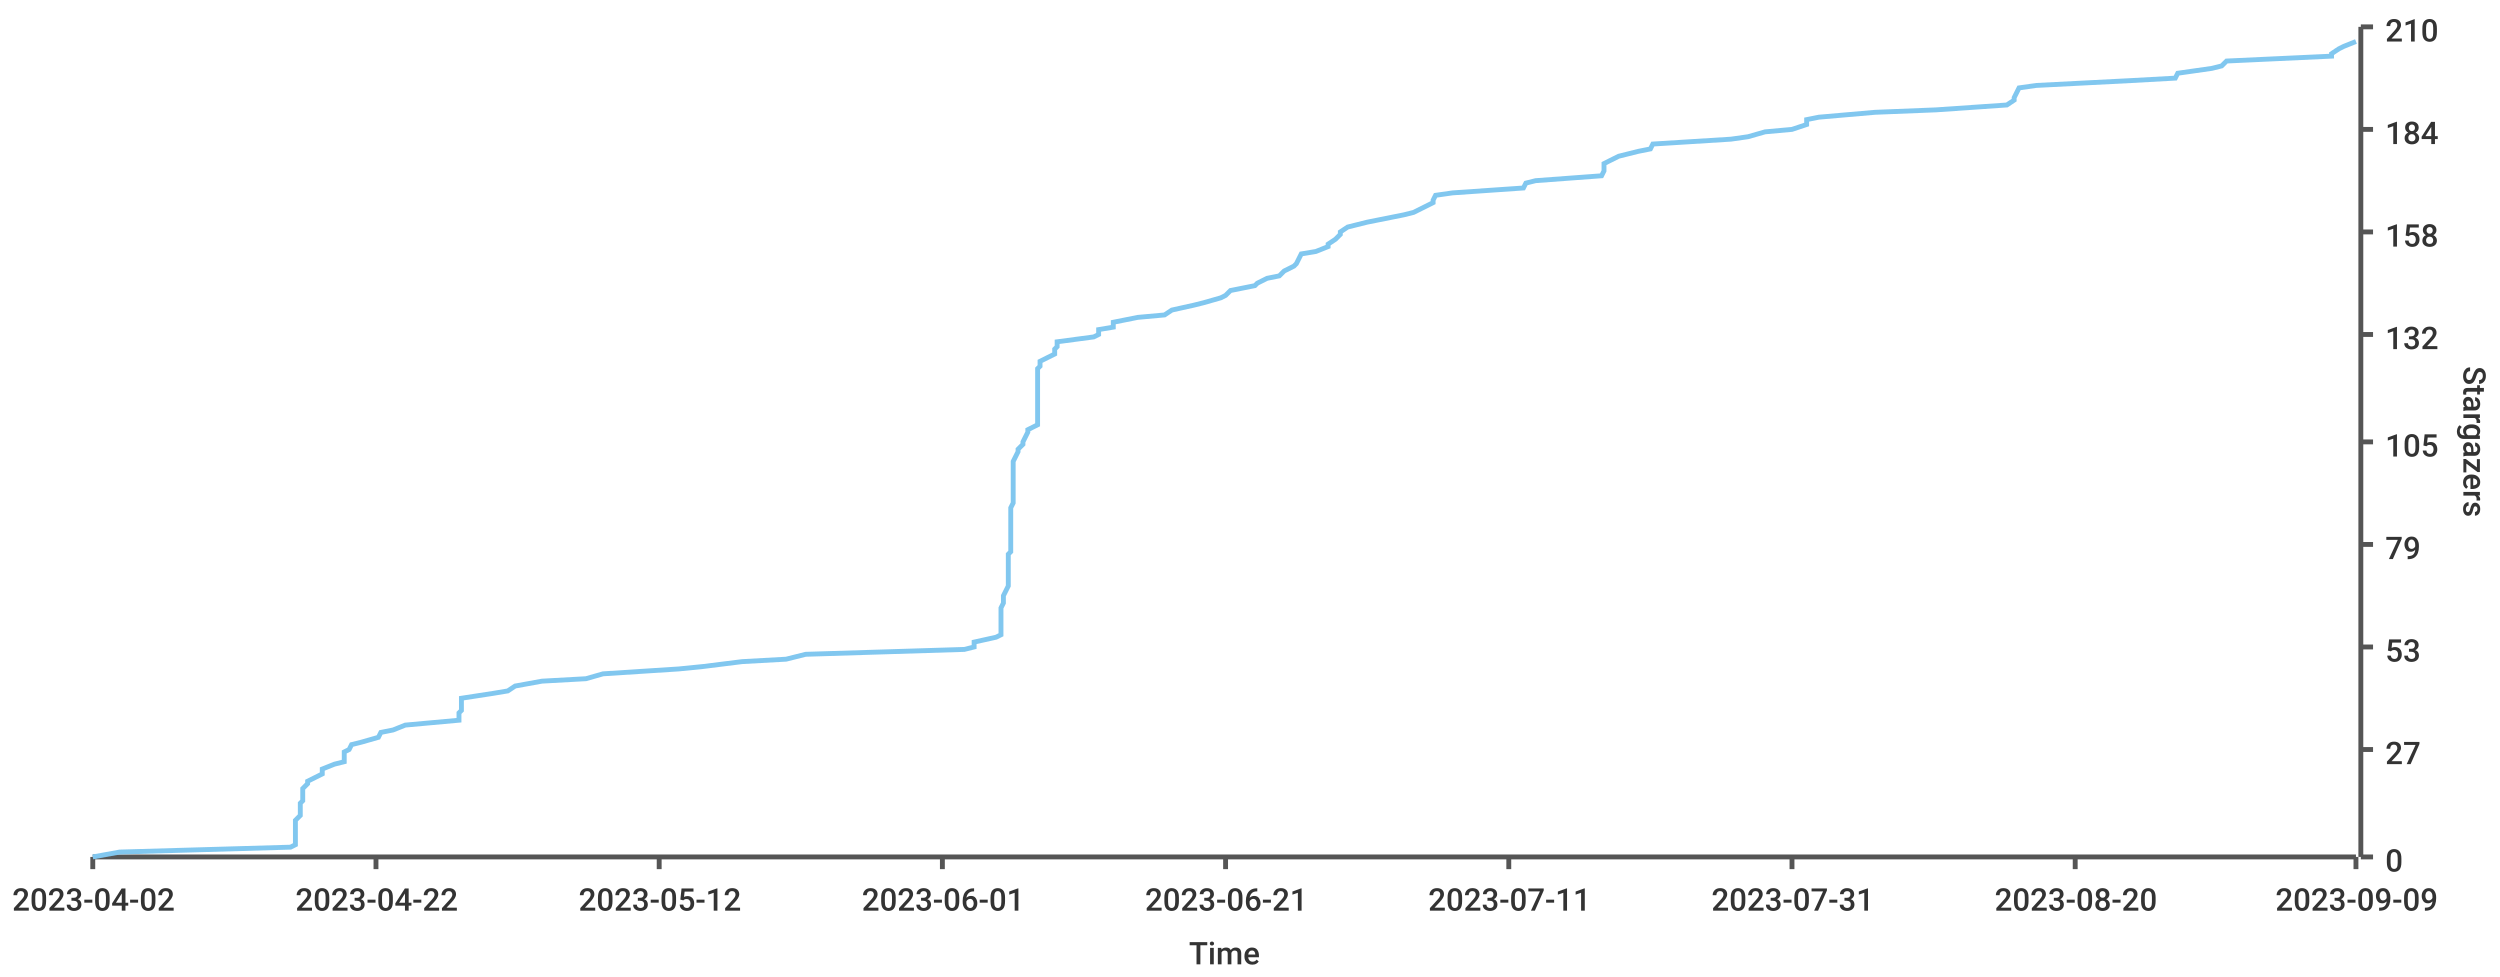
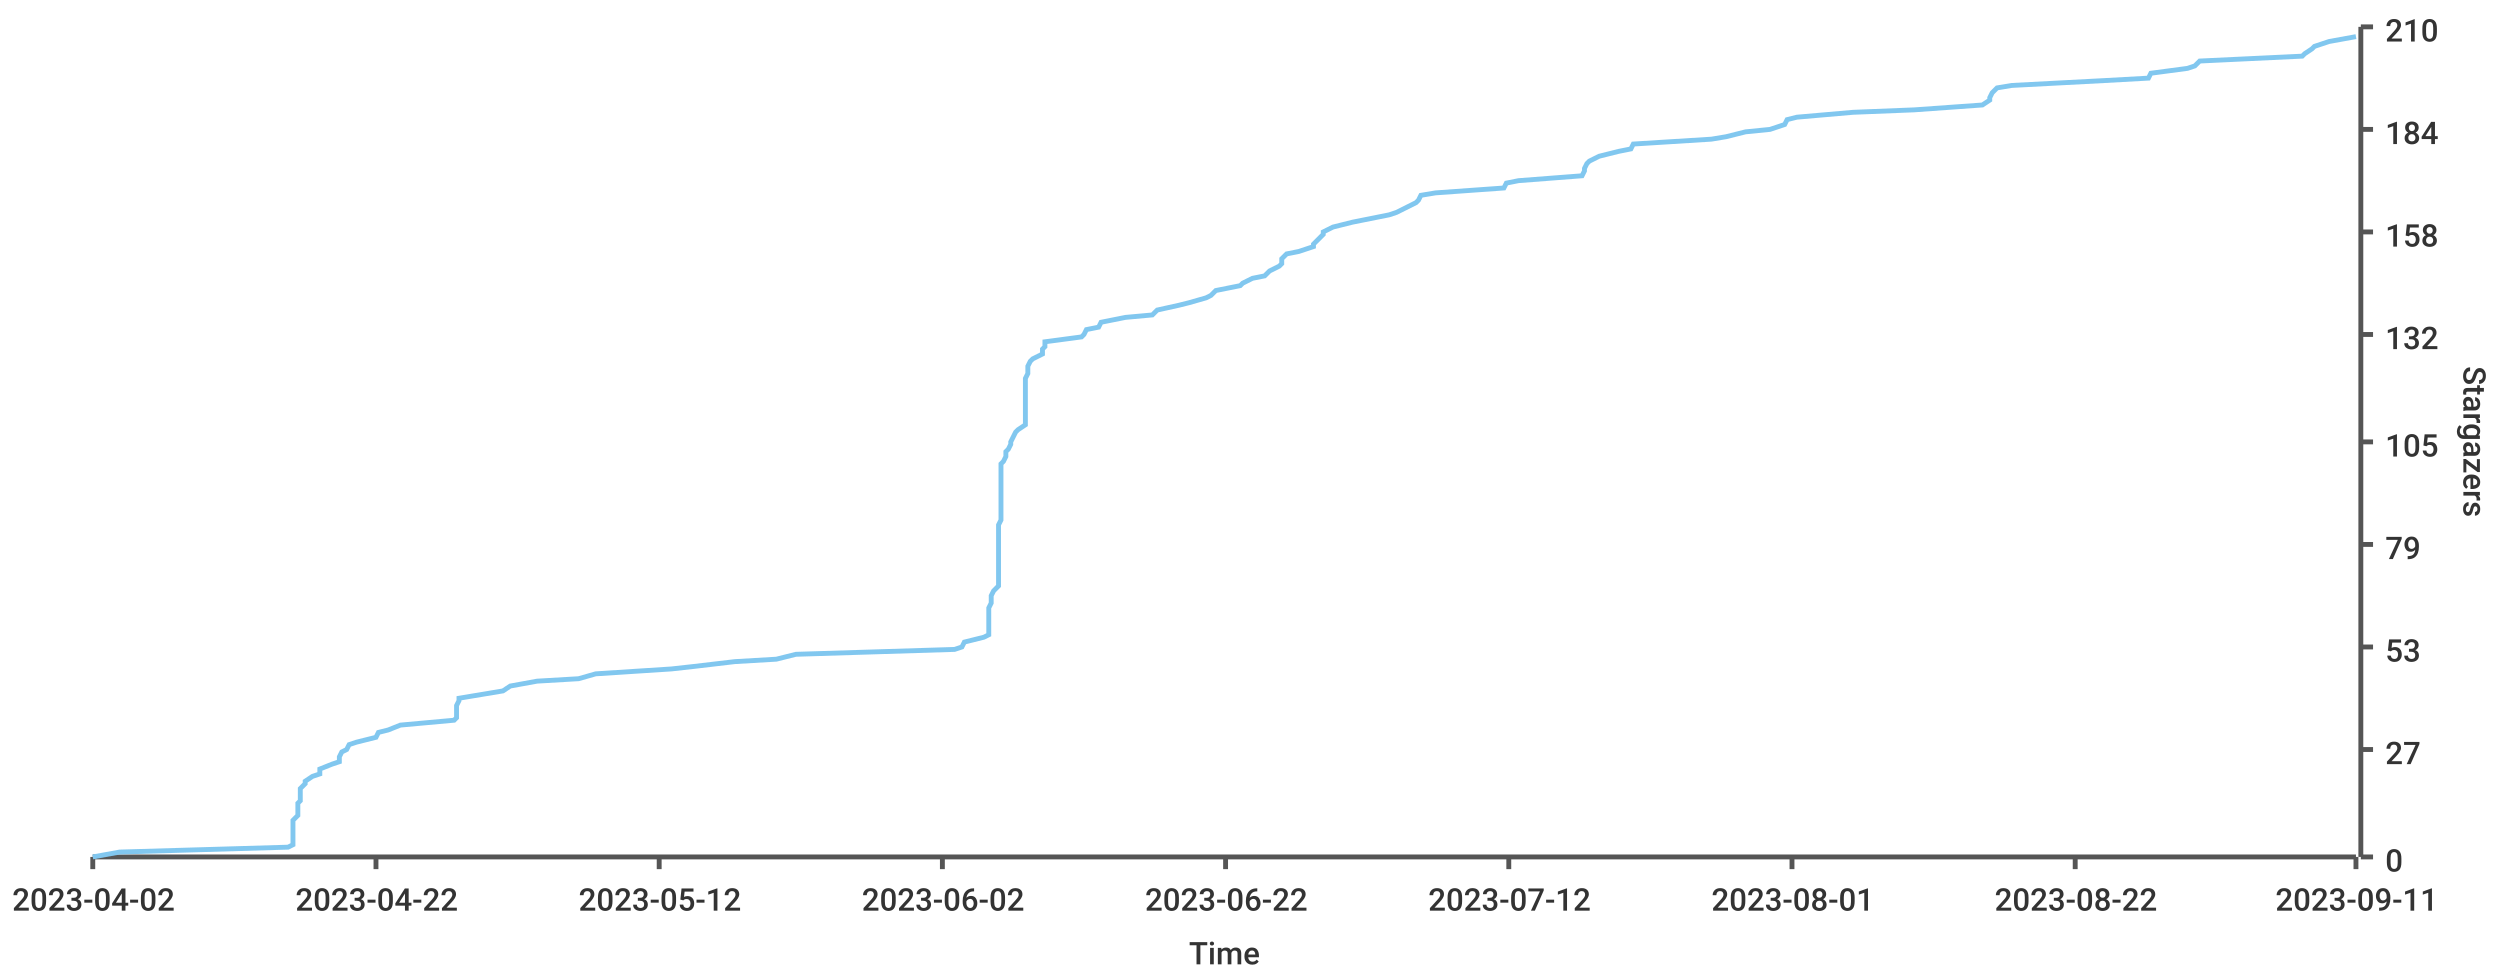
<svg xmlns="http://www.w3.org/2000/svg" width="1024" height="400">\n<path d="M 0 0 L 1024 0 L 1024 400 L 0 400 L 0 0" style="stroke-width:0;stroke:rgba(255,255,255,1.0);fill:rgba(255,255,255,1.0)" />
  <path d="M 38 11 L 965 11 L 965 351 L 38 351 L 38 11" style="stroke-width:0;stroke:rgba(255,255,255,1.0);fill:rgba(255,255,255,1.0)" />
  <path d="M 38 351 L 965 351" style="stroke-width:2;stroke:rgba(85,85,85,1.0);fill:none" />
  <path d="M 38 351 L 38 356" style="stroke-width:2;stroke:rgba(85,85,85,1.0);fill:none" />
  <text x="5" y="373" style="stroke-width:0;stroke:none;fill:rgba(51,51,51,1.0);font-size:12.8px;font-family:'Roboto Medium',sans-serif">2023-04-02</text>
  <path d="M 154 351 L 154 356" style="stroke-width:2;stroke:rgba(85,85,85,1.0);fill:none" />
  <text x="121" y="373" style="stroke-width:0;stroke:none;fill:rgba(51,51,51,1.0);font-size:12.8px;font-family:'Roboto Medium',sans-serif">2023-04-22</text>
  <path d="M 270 351 L 270 356" style="stroke-width:2;stroke:rgba(85,85,85,1.0);fill:none" />
  <text x="237" y="373" style="stroke-width:0;stroke:none;fill:rgba(51,51,51,1.0);font-size:12.8px;font-family:'Roboto Medium',sans-serif">2023-05-12</text>
  <path d="M 386 351 L 386 356" style="stroke-width:2;stroke:rgba(85,85,85,1.0);fill:none" />
-   <text x="353" y="373" style="stroke-width:0;stroke:none;fill:rgba(51,51,51,1.0);font-size:12.8px;font-family:'Roboto Medium',sans-serif">2023-06-01</text>
+   <text x="353" y="373" style="stroke-width:0;stroke:none;fill:rgba(51,51,51,1.0);font-size:12.8px;font-family:'Roboto Medium',sans-serif">2023-06-02</text>
  <path d="M 502 351 L 502 356" style="stroke-width:2;stroke:rgba(85,85,85,1.0);fill:none" />
-   <text x="469" y="373" style="stroke-width:0;stroke:none;fill:rgba(51,51,51,1.0);font-size:12.8px;font-family:'Roboto Medium',sans-serif">2023-06-21</text>
+   <text x="469" y="373" style="stroke-width:0;stroke:none;fill:rgba(51,51,51,1.0);font-size:12.8px;font-family:'Roboto Medium',sans-serif">2023-06-22</text>
  <path d="M 618 351 L 618 356" style="stroke-width:2;stroke:rgba(85,85,85,1.0);fill:none" />
-   <text x="585" y="373" style="stroke-width:0;stroke:none;fill:rgba(51,51,51,1.0);font-size:12.8px;font-family:'Roboto Medium',sans-serif">2023-07-11</text>
+   <text x="585" y="373" style="stroke-width:0;stroke:none;fill:rgba(51,51,51,1.0);font-size:12.8px;font-family:'Roboto Medium',sans-serif">2023-07-12</text>
  <path d="M 734 351 L 734 356" style="stroke-width:2;stroke:rgba(85,85,85,1.0);fill:none" />
-   <text x="701" y="373" style="stroke-width:0;stroke:none;fill:rgba(51,51,51,1.0);font-size:12.8px;font-family:'Roboto Medium',sans-serif">2023-07-31</text>
+   <text x="701" y="373" style="stroke-width:0;stroke:none;fill:rgba(51,51,51,1.0);font-size:12.8px;font-family:'Roboto Medium',sans-serif">2023-08-01</text>
  <path d="M 850 351 L 850 356" style="stroke-width:2;stroke:rgba(85,85,85,1.0);fill:none" />
-   <text x="817" y="373" style="stroke-width:0;stroke:none;fill:rgba(51,51,51,1.0);font-size:12.8px;font-family:'Roboto Medium',sans-serif">2023-08-20</text>
+   <text x="817" y="373" style="stroke-width:0;stroke:none;fill:rgba(51,51,51,1.0);font-size:12.8px;font-family:'Roboto Medium',sans-serif">2023-08-22</text>
  <path d="M 965 351 L 965 356" style="stroke-width:2;stroke:rgba(85,85,85,1.0);fill:none" />
-   <text x="932" y="373" style="stroke-width:0;stroke:none;fill:rgba(51,51,51,1.0);font-size:12.8px;font-family:'Roboto Medium',sans-serif">2023-09-09</text>
+   <text x="932" y="373" style="stroke-width:0;stroke:none;fill:rgba(51,51,51,1.0);font-size:12.8px;font-family:'Roboto Medium',sans-serif">2023-09-11</text>
  <text x="487" y="395" style="stroke-width:0;stroke:none;fill:rgba(51,51,51,1.0);font-size:12.8px;font-family:'Roboto Medium',sans-serif">Time</text>
  <path d="M 967 351 L 967 11" style="stroke-width:2;stroke:rgba(85,85,85,1.0);fill:none" />
  <path d="M 967 351 L 972 351" style="stroke-width:2;stroke:rgba(85,85,85,1.0);fill:none" />
  <text x="977" y="357" style="stroke-width:0;stroke:none;fill:rgba(51,51,51,1.0);font-size:12.8px;font-family:'Roboto Medium',sans-serif">0</text>
  <path d="M 967 307 L 972 307" style="stroke-width:2;stroke:rgba(85,85,85,1.0);fill:none" />
  <text x="977" y="313" style="stroke-width:0;stroke:none;fill:rgba(51,51,51,1.0);font-size:12.8px;font-family:'Roboto Medium',sans-serif">27</text>
  <path d="M 967 265 L 972 265" style="stroke-width:2;stroke:rgba(85,85,85,1.0);fill:none" />
  <text x="977" y="271" style="stroke-width:0;stroke:none;fill:rgba(51,51,51,1.0);font-size:12.8px;font-family:'Roboto Medium',sans-serif">53</text>
  <path d="M 967 223 L 972 223" style="stroke-width:2;stroke:rgba(85,85,85,1.0);fill:none" />
  <text x="977" y="229" style="stroke-width:0;stroke:none;fill:rgba(51,51,51,1.0);font-size:12.8px;font-family:'Roboto Medium',sans-serif">79</text>
  <path d="M 967 181 L 972 181" style="stroke-width:2;stroke:rgba(85,85,85,1.0);fill:none" />
  <text x="977" y="187" style="stroke-width:0;stroke:none;fill:rgba(51,51,51,1.0);font-size:12.8px;font-family:'Roboto Medium',sans-serif">105</text>
  <path d="M 967 137 L 972 137" style="stroke-width:2;stroke:rgba(85,85,85,1.0);fill:none" />
  <text x="977" y="143" style="stroke-width:0;stroke:none;fill:rgba(51,51,51,1.0);font-size:12.8px;font-family:'Roboto Medium',sans-serif">132</text>
  <path d="M 967 95 L 972 95" style="stroke-width:2;stroke:rgba(85,85,85,1.0);fill:none" />
  <text x="977" y="101" style="stroke-width:0;stroke:none;fill:rgba(51,51,51,1.0);font-size:12.8px;font-family:'Roboto Medium',sans-serif">158</text>
  <path d="M 967 53 L 972 53" style="stroke-width:2;stroke:rgba(85,85,85,1.0);fill:none" />
  <text x="977" y="59" style="stroke-width:0;stroke:none;fill:rgba(51,51,51,1.0);font-size:12.8px;font-family:'Roboto Medium',sans-serif">184</text>
  <path d="M 967 11 L 972 11" style="stroke-width:2;stroke:rgba(85,85,85,1.0);fill:none" />
  <text x="977" y="17" style="stroke-width:0;stroke:none;fill:rgba(51,51,51,1.0);font-size:12.8px;font-family:'Roboto Medium',sans-serif">210</text>
  <text x="1009" y="150" style="stroke-width:0;stroke:none;fill:rgba(51,51,51,1.0);font-size:12.8px;font-family:'Roboto Medium',sans-serif" transform="rotate(90.00,1009,150)">Stargazers</text>
-   <path d="M 38 351 L 49 349 L 119 347 L 121 346 L 121 344 L 121 342 L 121 341 L 121 339 L 121 338 L 121 336 L 123 334 L 123 333 L 123 331 L 123 329 L 124 328 L 124 326 L 124 325 L 124 323 L 126 321 L 126 320 L 130 318 L 132 317 L 132 315 L 137 313 L 141 312 L 141 310 L 141 308 L 143 307 L 144 305 L 148 304 L 155 302 L 156 300 L 161 299 L 166 297 L 188 295 L 188 294 L 188 292 L 189 291 L 189 289 L 189 287 L 189 286 L 202 284 L 208 283 L 211 281 L 222 279 L 240 278 L 247 276 L 278 274 L 288 273 L 304 271 L 322 270 L 330 268 L 395 266 L 399 265 L 399 263 L 408 261 L 410 260 L 410 258 L 410 257 L 410 255 L 410 253 L 410 252 L 410 250 L 410 249 L 411 247 L 411 245 L 411 244 L 412 242 L 413 240 L 413 239 L 413 237 L 413 236 L 413 234 L 413 232 L 413 231 L 413 229 L 413 227 L 414 226 L 414 224 L 414 223 L 414 221 L 414 219 L 414 218 L 414 216 L 414 215 L 414 213 L 414 211 L 414 210 L 414 208 L 415 206 L 415 205 L 415 203 L 415 202 L 415 200 L 415 198 L 415 197 L 415 195 L 415 193 L 415 192 L 415 190 L 415 189 L 416 187 L 417 185 L 417 184 L 419 182 L 419 181 L 420 179 L 421 177 L 421 176 L 425 174 L 425 172 L 425 171 L 425 169 L 425 168 L 425 166 L 425 164 L 425 163 L 425 161 L 425 159 L 425 158 L 425 156 L 425 155 L 425 153 L 425 151 L 426 150 L 426 148 L 428 147 L 432 145 L 432 143 L 433 142 L 433 140 L 448 138 L 450 137 L 450 135 L 456 134 L 456 132 L 466 130 L 477 129 L 480 127 L 489 125 L 493 124 L 500 122 L 502 121 L 504 119 L 514 117 L 515 116 L 519 114 L 524 113 L 526 111 L 530 109 L 531 108 L 532 106 L 533 104 L 539 103 L 544 101 L 544 100 L 547 98 L 549 96 L 549 95 L 552 93 L 560 91 L 565 90 L 575 88 L 579 87 L 583 85 L 587 83 L 587 82 L 588 80 L 595 79 L 624 77 L 625 75 L 629 74 L 656 72 L 657 70 L 657 69 L 657 67 L 659 66 L 663 64 L 671 62 L 676 61 L 677 59 L 709 57 L 716 56 L 723 54 L 734 53 L 740 51 L 740 49 L 745 48 L 768 46 L 793 45 L 822 43 L 825 41 L 825 40 L 826 38 L 827 36 L 834 35 L 873 33 L 891 32 L 892 30 L 906 28 L 910 27 L 912 25 L 955 23 L 955 22 L 958 20 L 960 19 L 965 17" style="stroke-width:2;stroke:rgba(129,199,239,1.0);fill:none" />
+   <path d="M 38 351 L 49 349 L 118 347 L 120 346 L 120 344 L 120 342 L 120 341 L 120 339 L 120 338 L 120 336 L 122 334 L 122 333 L 122 331 L 122 329 L 123 328 L 123 326 L 123 325 L 123 323 L 125 321 L 125 320 L 128 318 L 131 317 L 131 315 L 136 313 L 139 312 L 139 310 L 140 308 L 142 307 L 143 305 L 146 304 L 154 302 L 155 300 L 159 299 L 164 297 L 186 295 L 187 294 L 187 292 L 187 291 L 187 289 L 188 287 L 188 286 L 200 284 L 206 283 L 209 281 L 220 279 L 237 278 L 244 276 L 275 274 L 284 273 L 301 271 L 318 270 L 326 268 L 391 266 L 394 265 L 395 263 L 403 261 L 405 260 L 405 258 L 405 257 L 405 255 L 405 253 L 405 252 L 405 250 L 405 249 L 406 247 L 406 245 L 406 244 L 407 242 L 409 240 L 409 239 L 409 237 L 409 236 L 409 234 L 409 232 L 409 231 L 409 229 L 409 227 L 409 226 L 409 224 L 409 223 L 409 221 L 409 219 L 409 218 L 409 216 L 409 215 L 410 213 L 410 211 L 410 210 L 410 208 L 410 206 L 410 205 L 410 203 L 410 202 L 410 200 L 410 198 L 410 197 L 410 195 L 410 193 L 410 192 L 410 190 L 411 189 L 412 187 L 412 185 L 413 184 L 414 182 L 414 181 L 415 179 L 416 177 L 417 176 L 420 174 L 420 172 L 420 171 L 420 169 L 420 168 L 420 166 L 420 164 L 420 163 L 420 161 L 420 159 L 420 158 L 420 156 L 420 155 L 421 153 L 421 151 L 421 150 L 422 148 L 423 147 L 427 145 L 427 143 L 428 142 L 428 140 L 443 138 L 444 137 L 445 135 L 450 134 L 451 132 L 461 130 L 472 129 L 474 127 L 483 125 L 487 124 L 494 122 L 496 121 L 498 119 L 508 117 L 509 116 L 513 114 L 518 113 L 520 111 L 524 109 L 525 108 L 525 106 L 527 104 L 532 103 L 538 101 L 538 100 L 540 98 L 542 96 L 542 95 L 546 93 L 554 91 L 559 90 L 569 88 L 572 87 L 576 85 L 580 83 L 581 82 L 582 80 L 588 79 L 616 77 L 617 75 L 622 74 L 648 72 L 649 70 L 649 69 L 650 67 L 651 66 L 655 64 L 663 62 L 668 61 L 669 59 L 701 57 L 707 56 L 715 54 L 725 53 L 731 51 L 732 49 L 736 48 L 759 46 L 784 45 L 812 43 L 815 41 L 815 40 L 816 38 L 818 36 L 824 35 L 862 33 L 880 32 L 881 30 L 896 28 L 899 27 L 901 25 L 943 23 L 944 22 L 947 20 L 948 19 L 954 17 L 965 15" style="stroke-width:2;stroke:rgba(129,199,239,1.0);fill:none" />
</svg>
